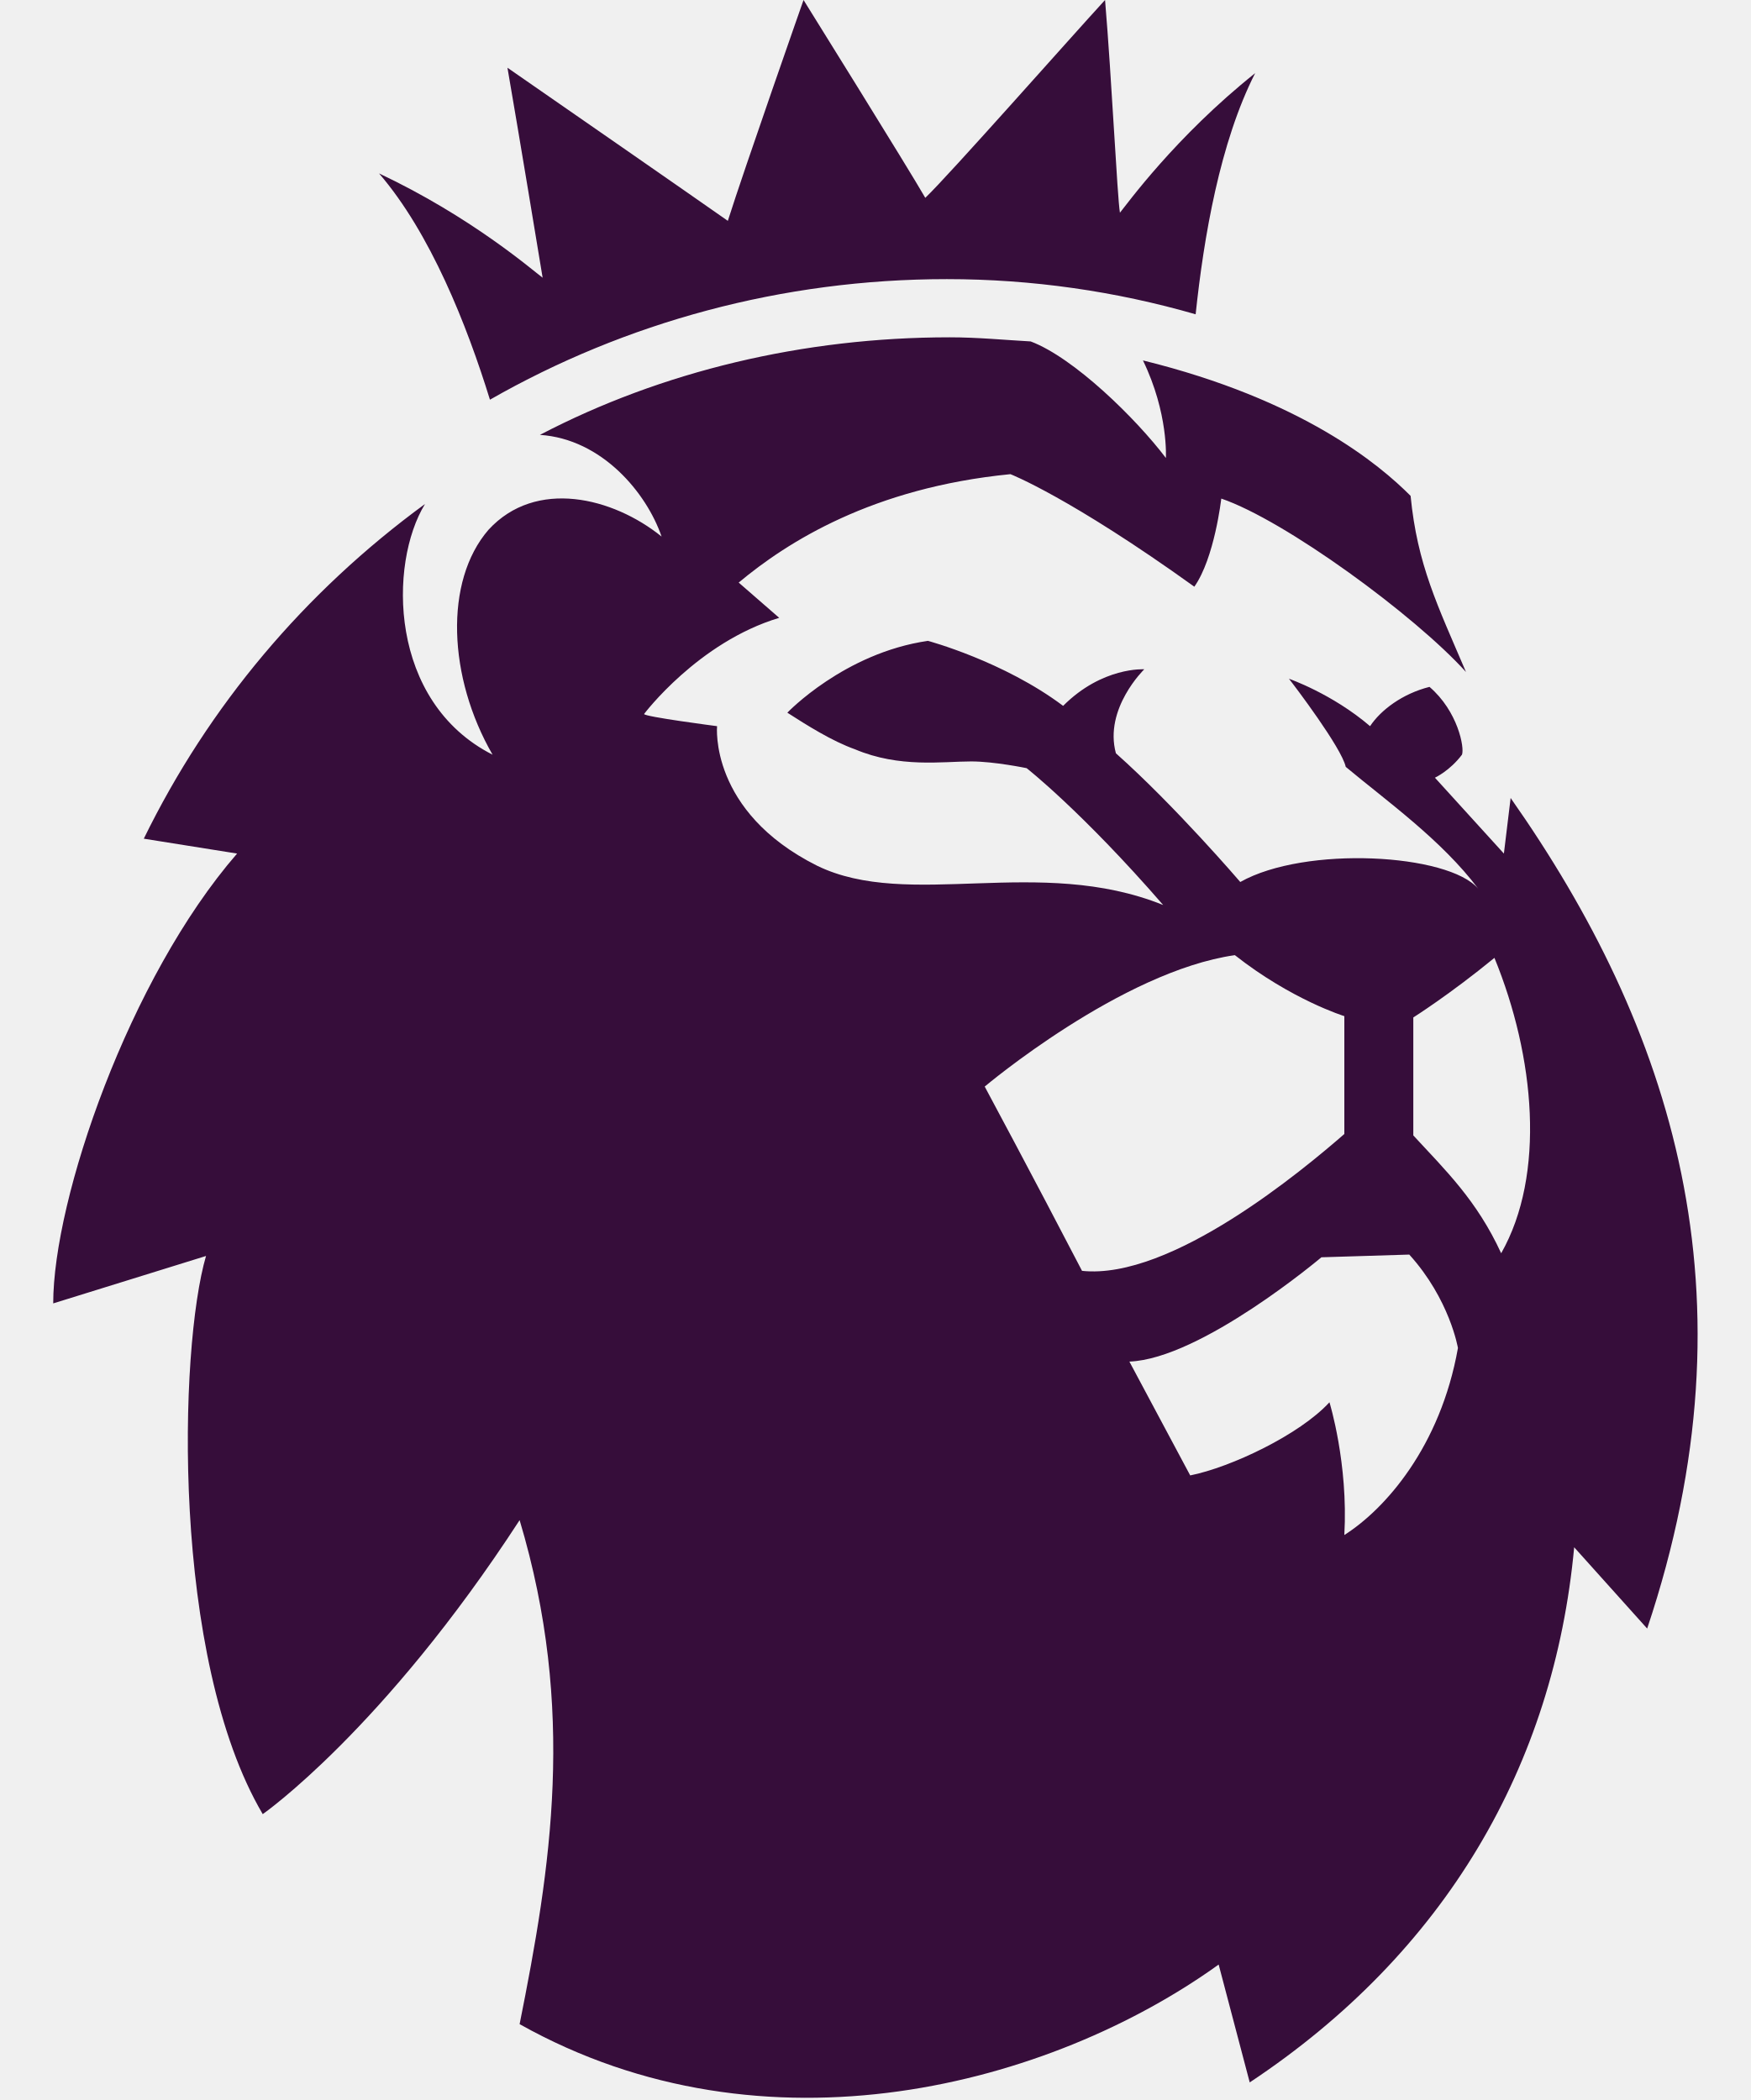
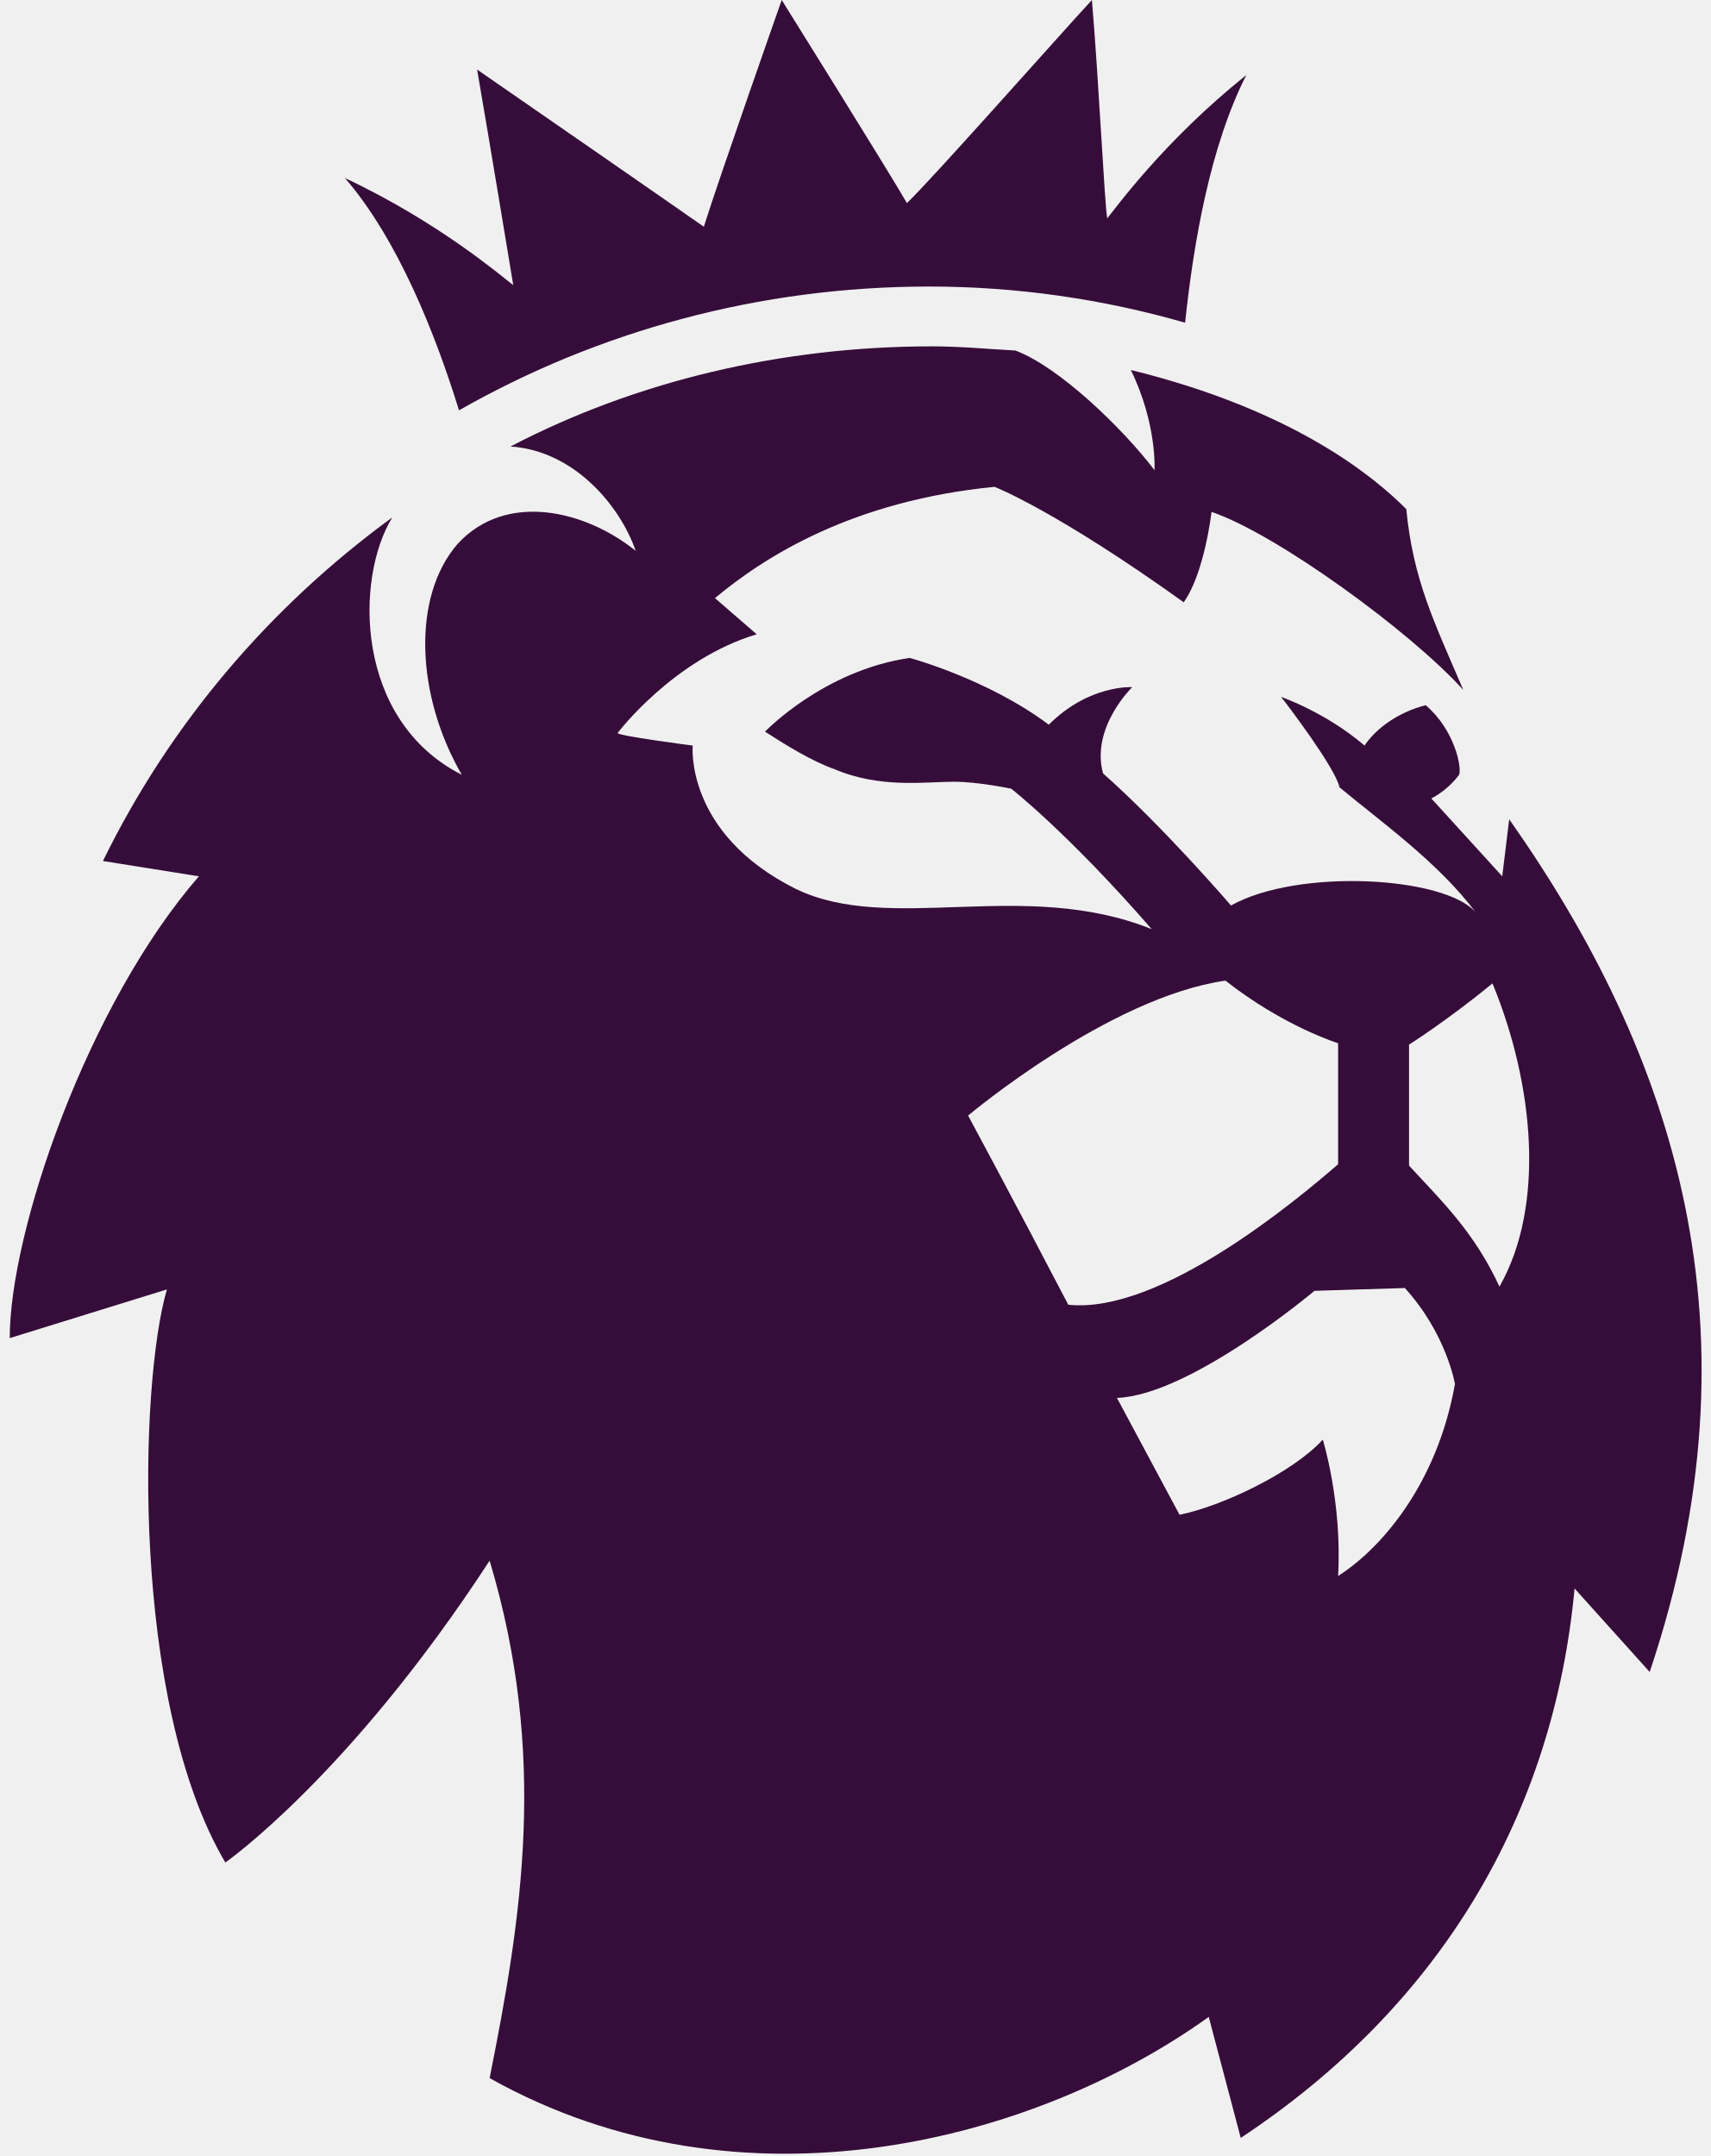
- <svg xmlns="http://www.w3.org/2000/svg" width="20" height="24" viewBox="0 0 20 24" fill="none">
-   <g clip-path="url(#clip0_645_260)">
-     <path d="M4.331 1.982C5.381 2.477 6.076 3.081 6.2 3.174C6.154 2.895 5.937 1.579 5.798 0.774C6.401 1.192 7.853 2.199 8.316 2.524C8.502 1.935 9.181 0 9.181 0C9.181 0 10.386 1.935 10.572 2.261C10.834 2.013 12.255 0.403 12.626 0C12.703 0.914 12.765 2.245 12.796 2.431C12.873 2.338 13.429 1.564 14.341 0.836C13.939 1.626 13.754 2.71 13.661 3.592C12.75 3.329 11.792 3.19 10.819 3.19C8.934 3.19 7.142 3.685 5.598 4.568C5.335 3.716 4.918 2.663 4.331 1.982ZM18.82 18.612L17.986 17.683C17.755 20.175 16.519 22.312 14.279 23.799L13.924 22.452C12.008 23.83 8.749 24.712 5.937 23.133C6.293 21.352 6.586 19.541 5.937 17.373C4.377 19.773 3.002 20.733 3.002 20.733C1.952 18.952 2.045 15.406 2.354 14.354L0.608 14.896C0.608 13.703 1.473 11.179 2.709 9.755L1.643 9.585C2.385 8.067 3.481 6.766 4.856 5.76C4.439 6.441 4.439 8.021 5.628 8.625C5.119 7.742 5.072 6.643 5.582 6.054C6.123 5.466 7.003 5.683 7.559 6.132C7.389 5.636 6.88 5.017 6.169 4.97C7.559 4.243 9.181 3.855 10.85 3.855C11.174 3.855 11.483 3.886 11.776 3.902C12.271 4.088 12.981 4.785 13.321 5.234C13.321 5.234 13.352 4.723 13.059 4.119C14.881 4.568 15.762 5.311 16.117 5.667C16.194 6.457 16.426 6.921 16.75 7.68C16.163 7.03 14.681 5.946 13.954 5.698C13.954 5.698 13.877 6.379 13.646 6.705C12.224 5.683 11.545 5.419 11.545 5.419C9.969 5.574 8.996 6.194 8.44 6.658L8.903 7.061C7.976 7.339 7.359 8.16 7.359 8.16C7.359 8.191 8.193 8.299 8.193 8.299C8.193 8.299 8.1 9.275 9.336 9.894C10.386 10.405 11.869 9.77 13.29 10.343C12.363 9.275 11.73 8.779 11.73 8.779C11.73 8.779 11.359 8.702 11.097 8.702C10.772 8.702 10.278 8.779 9.768 8.563C9.506 8.47 9.212 8.284 8.996 8.145C8.996 8.145 9.645 7.463 10.602 7.324C10.602 7.324 11.467 7.556 12.147 8.067C12.595 7.618 13.074 7.649 13.074 7.649C13.074 7.649 12.611 8.098 12.75 8.609C13.429 9.213 14.171 10.08 14.171 10.08C14.912 9.662 16.55 9.755 16.89 10.157C16.472 9.6 15.839 9.151 15.376 8.764C15.329 8.547 14.789 7.835 14.727 7.757C14.727 7.757 15.221 7.928 15.654 8.299C15.777 8.114 16.024 7.928 16.333 7.85C16.658 8.129 16.735 8.547 16.704 8.625C16.565 8.81 16.395 8.888 16.395 8.888L17.183 9.755L17.26 9.12C19.098 11.737 20.102 14.787 18.82 18.612ZM15.36 12.96V11.613C15.36 11.613 14.758 11.427 14.109 10.916C12.811 11.102 11.251 12.418 11.251 12.418C11.251 12.418 11.792 13.425 12.363 14.524C13.383 14.632 14.897 13.363 15.36 12.96ZM16.658 15.406C16.658 15.406 16.565 14.849 16.102 14.338L15.098 14.369C15.098 14.369 13.723 15.53 12.904 15.561C12.904 15.561 13.367 16.428 13.599 16.862C14.063 16.769 14.85 16.397 15.19 16.026C15.19 16.026 15.406 16.723 15.36 17.543C15.824 17.249 16.457 16.537 16.658 15.406ZM17.075 10.947C16.565 11.365 16.148 11.628 16.148 11.628V12.976C16.519 13.378 16.874 13.719 17.152 14.323C17.662 13.425 17.538 12.077 17.075 10.947Z" fill="#360D3A" />
-   </g>
-   <defs>
-     <clipPath id="clip0_645_260">
-       <rect width="19" height="24" fill="white" transform="translate(0.5)" />
-     </clipPath>
-   </defs>
+ <svg xmlns="http://www.w3.org/2000/svg" width="123" height="155" viewBox="0 0 123 155" fill="none">
+   <path d="M24.8 12.8C31.6 16 36.1 19.9 36.9 20.5C36.6 18.7 35.2 10.2 34.3 5C38.2 7.7 47.6 14.2 50.6 16.3C51.8 12.5 56.2 0 56.2 0C56.2 0 64 12.5 65.2 14.6C66.9 13 76.1 2.6 78.5 0C79 5.9 79.4 14.5 79.6 15.7C80.1 15.1 83.7 10.1 89.6 5.4C87 10.5 85.8 17.5 85.2 23.2C79.3 21.5 73.1 20.6 66.8 20.6C54.6 20.6 43 23.8 33 29.5C31.3 24 28.6 17.2 24.8 12.8ZM118.6 120.2L113.2 114.2C111.7 130.3 103.7 144.1 89.2 153.7L86.9 145C74.5 153.9 53.4 159.6 35.2 149.4C37.5 137.9 39.4 126.2 35.2 112.2C25.1 127.7 16.2 133.9 16.2 133.9C9.4 122.4 10 99.5 12 92.7L0.7 96.2C0.7 88.5 6.3 72.2 14.3 63L7.4 61.9C12.2 52.1 19.3 43.7 28.2 37.2C25.5 41.6 25.5 51.8 33.2 55.7C29.9 50 29.6 42.9 32.9 39.1C36.4 35.3 42.1 36.7 45.7 39.6C44.6 36.4 41.3 32.4 36.7 32.1C45.7 27.4 56.2 24.9 67 24.9C69.1 24.9 71.1 25.1 73 25.2C76.2 26.4 80.8 30.9 83 33.8C83 33.8 83.2 30.5 81.3 26.6C93.1 29.5 98.8 34.3 101.1 36.6C101.6 41.7 103.1 44.7 105.2 49.6C101.4 45.4 91.8 38.4 87.1 36.8C87.1 36.8 86.6 41.2 85.1 43.3C75.9 36.7 71.5 35 71.5 35C61.3 36 55 40 51.4 43L54.4 45.6C48.4 47.4 44.4 52.7 44.4 52.7C44.4 52.9 49.8 53.6 49.8 53.6C49.8 53.6 49.2 59.9 57.2 63.9C64 67.2 73.6 63.1 82.8 66.8C76.8 59.9 72.7 56.7 72.7 56.7C72.7 56.7 70.3 56.2 68.6 56.2C66.5 56.2 63.3 56.7 60 55.3C58.3 54.7 56.4 53.5 55 52.6C55 52.6 59.2 48.2 65.4 47.3C65.4 47.3 71 48.8 75.4 52.1C78.3 49.2 81.4 49.4 81.4 49.4C81.4 49.4 78.4 52.3 79.3 55.6C83.7 59.5 88.5 65.1 88.5 65.1C93.3 62.4 103.9 63 106.1 65.6C103.4 62 99.3 59.1 96.3 56.6C96 55.2 92.5 50.6 92.1 50.1C92.1 50.1 95.3 51.2 98.1 53.6C98.9 52.4 100.5 51.2 102.5 50.7C104.6 52.5 105.1 55.2 104.9 55.7C104 56.9 102.9 57.4 102.9 57.4L108 63L108.5 58.9C120.4 75.8 126.9 95.5 118.6 120.2ZM96.2 83.7V75C96.2 75 92.3 73.8 88.1 70.5C79.7 71.7 69.6 80.2 69.6 80.2C69.6 80.2 73.1 86.7 76.8 93.8C83.4 94.5 93.2 86.3 96.2 83.7ZM104.6 99.5C104.6 99.5 104 95.9 101 92.6L94.5 92.8C94.5 92.8 85.6 100.3 80.3 100.5C80.3 100.5 83.3 106.1 84.8 108.9C87.8 108.3 92.9 105.9 95.1 103.5C95.1 103.5 96.5 108 96.2 113.3C99.2 111.4 103.3 106.8 104.6 99.5ZM107.3 70.7C104 73.4 101.3 75.1 101.3 75.1V83.8C103.7 86.4 106 88.6 107.8 92.5C111.1 86.7 110.3 78 107.3 70.7Z" fill="#360D3A" />
</svg>
